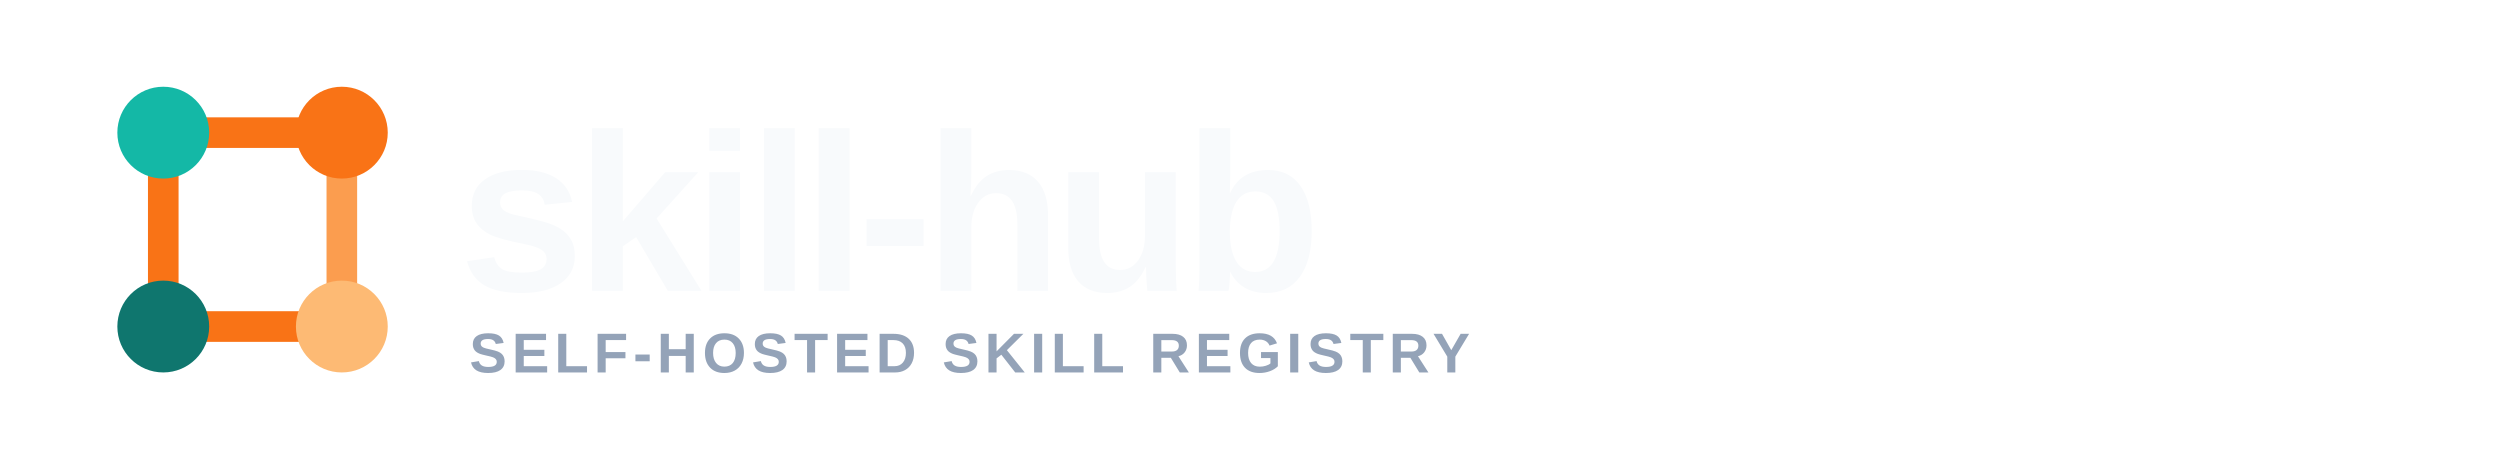
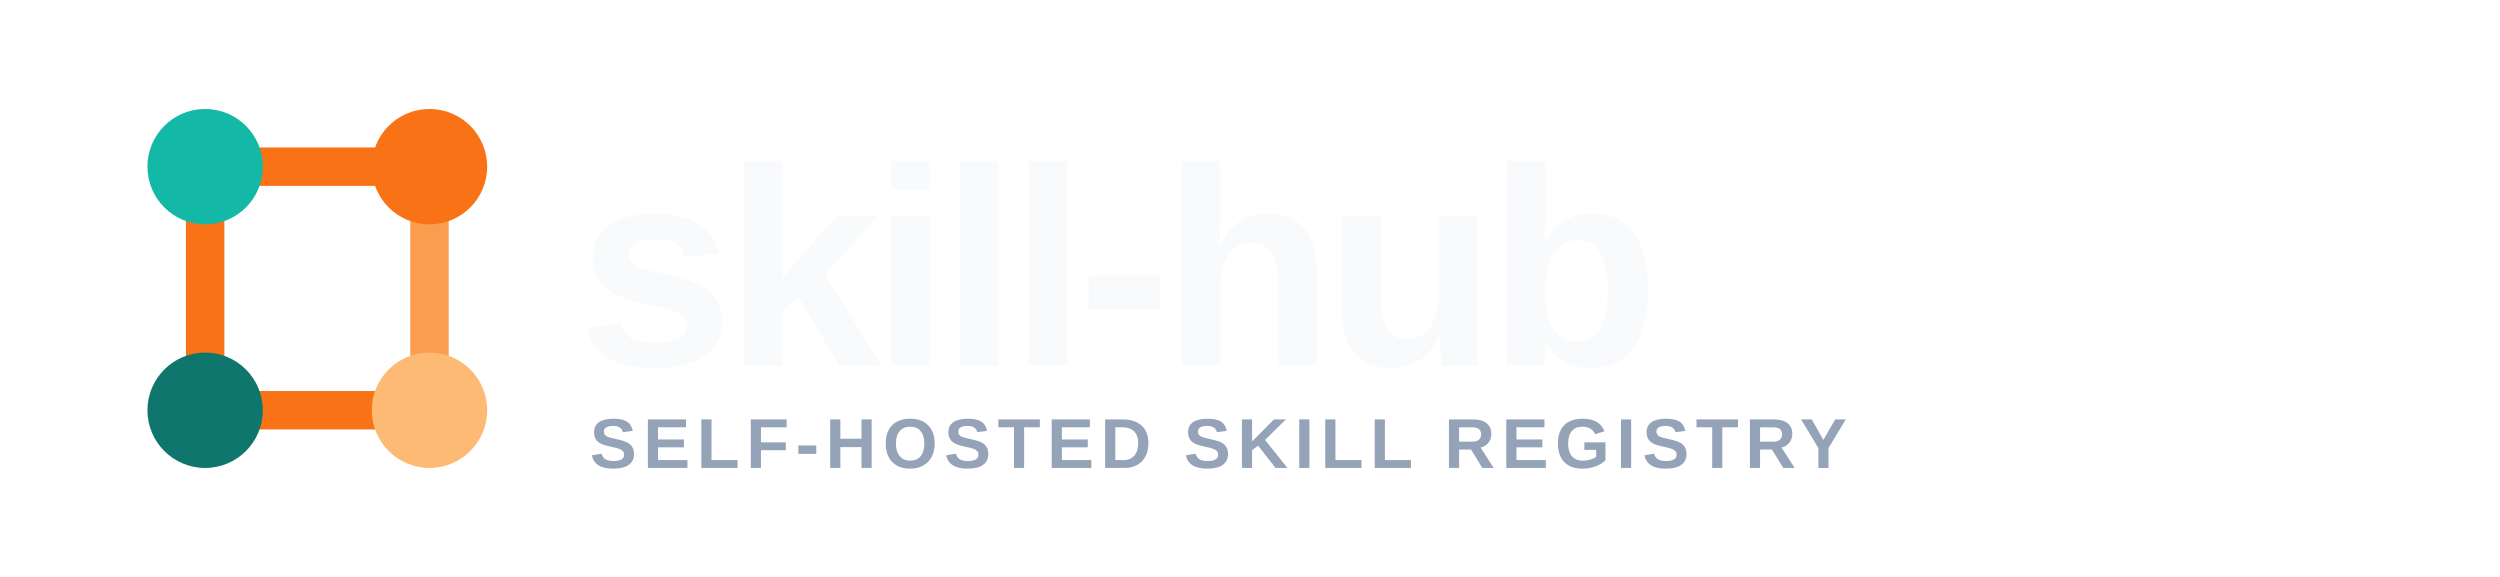
- <svg xmlns="http://www.w3.org/2000/svg" width="980" height="180" viewBox="0 0 980 180" fill="none">
+ <svg xmlns="http://www.w3.org/2000/svg" width="780" height="180" viewBox="0 0 780 180" fill="none">
  <g transform="translate(18 18)">
    <path d="M46 34L46 110" stroke="#F97316" stroke-width="12" stroke-linecap="round" />
    <path d="M46 34L116 34" stroke="#F97316" stroke-width="12" stroke-linecap="round" />
    <path d="M46 110L116 110" stroke="#F97316" stroke-width="12" stroke-linecap="round" />
    <path d="M116 34L116 110" stroke="#FB923C" stroke-width="12" stroke-linecap="round" opacity="0.9" />
    <circle cx="46" cy="34" r="18" fill="#14B8A6" />
    <circle cx="46" cy="110" r="18" fill="#0F766E" />
    <circle cx="116" cy="34" r="18" fill="#F97316" />
    <circle cx="116" cy="110" r="18" fill="#FDBA74" />
  </g>
  <text x="180" y="114" fill="#F8FAFC" font-family="Arial, Helvetica, sans-serif" font-size="88" font-weight="700" letter-spacing="-3">skill-hub</text>
  <text x="184" y="146" fill="#94A3B8" font-family="Arial, Helvetica, sans-serif" font-size="22" font-weight="600" letter-spacing="2">SELF-HOSTED SKILL REGISTRY</text>
</svg>
